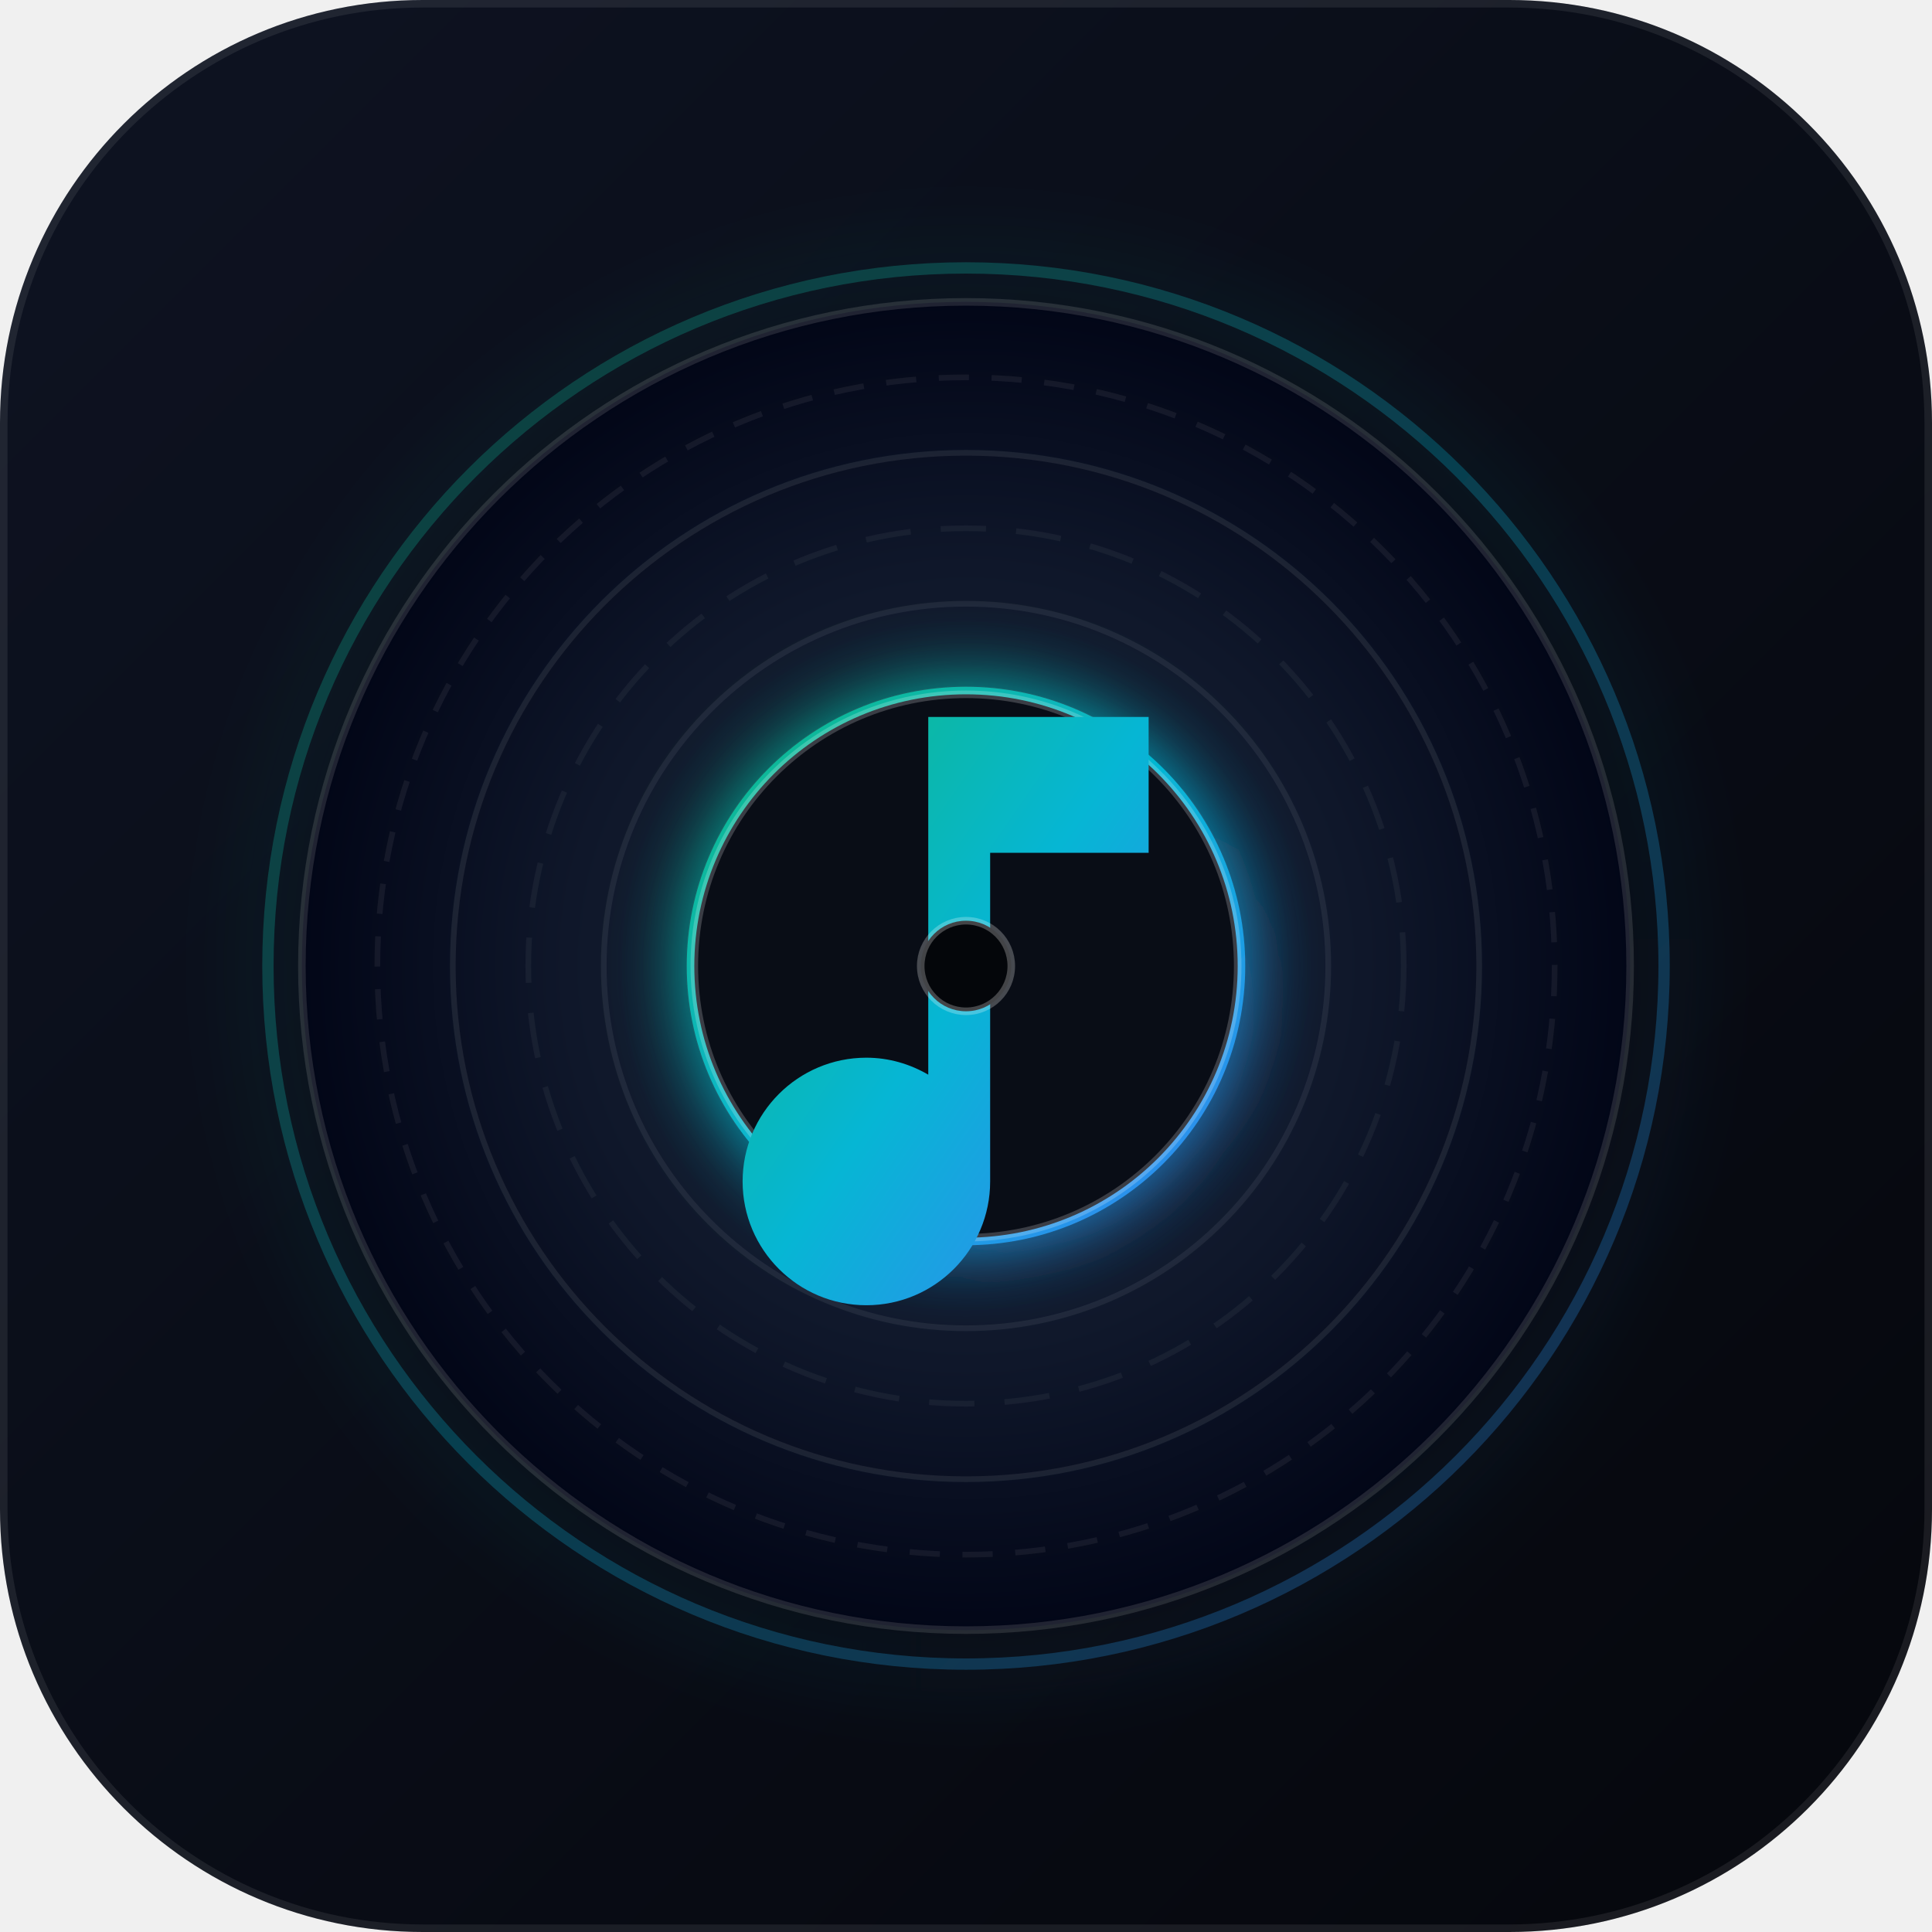
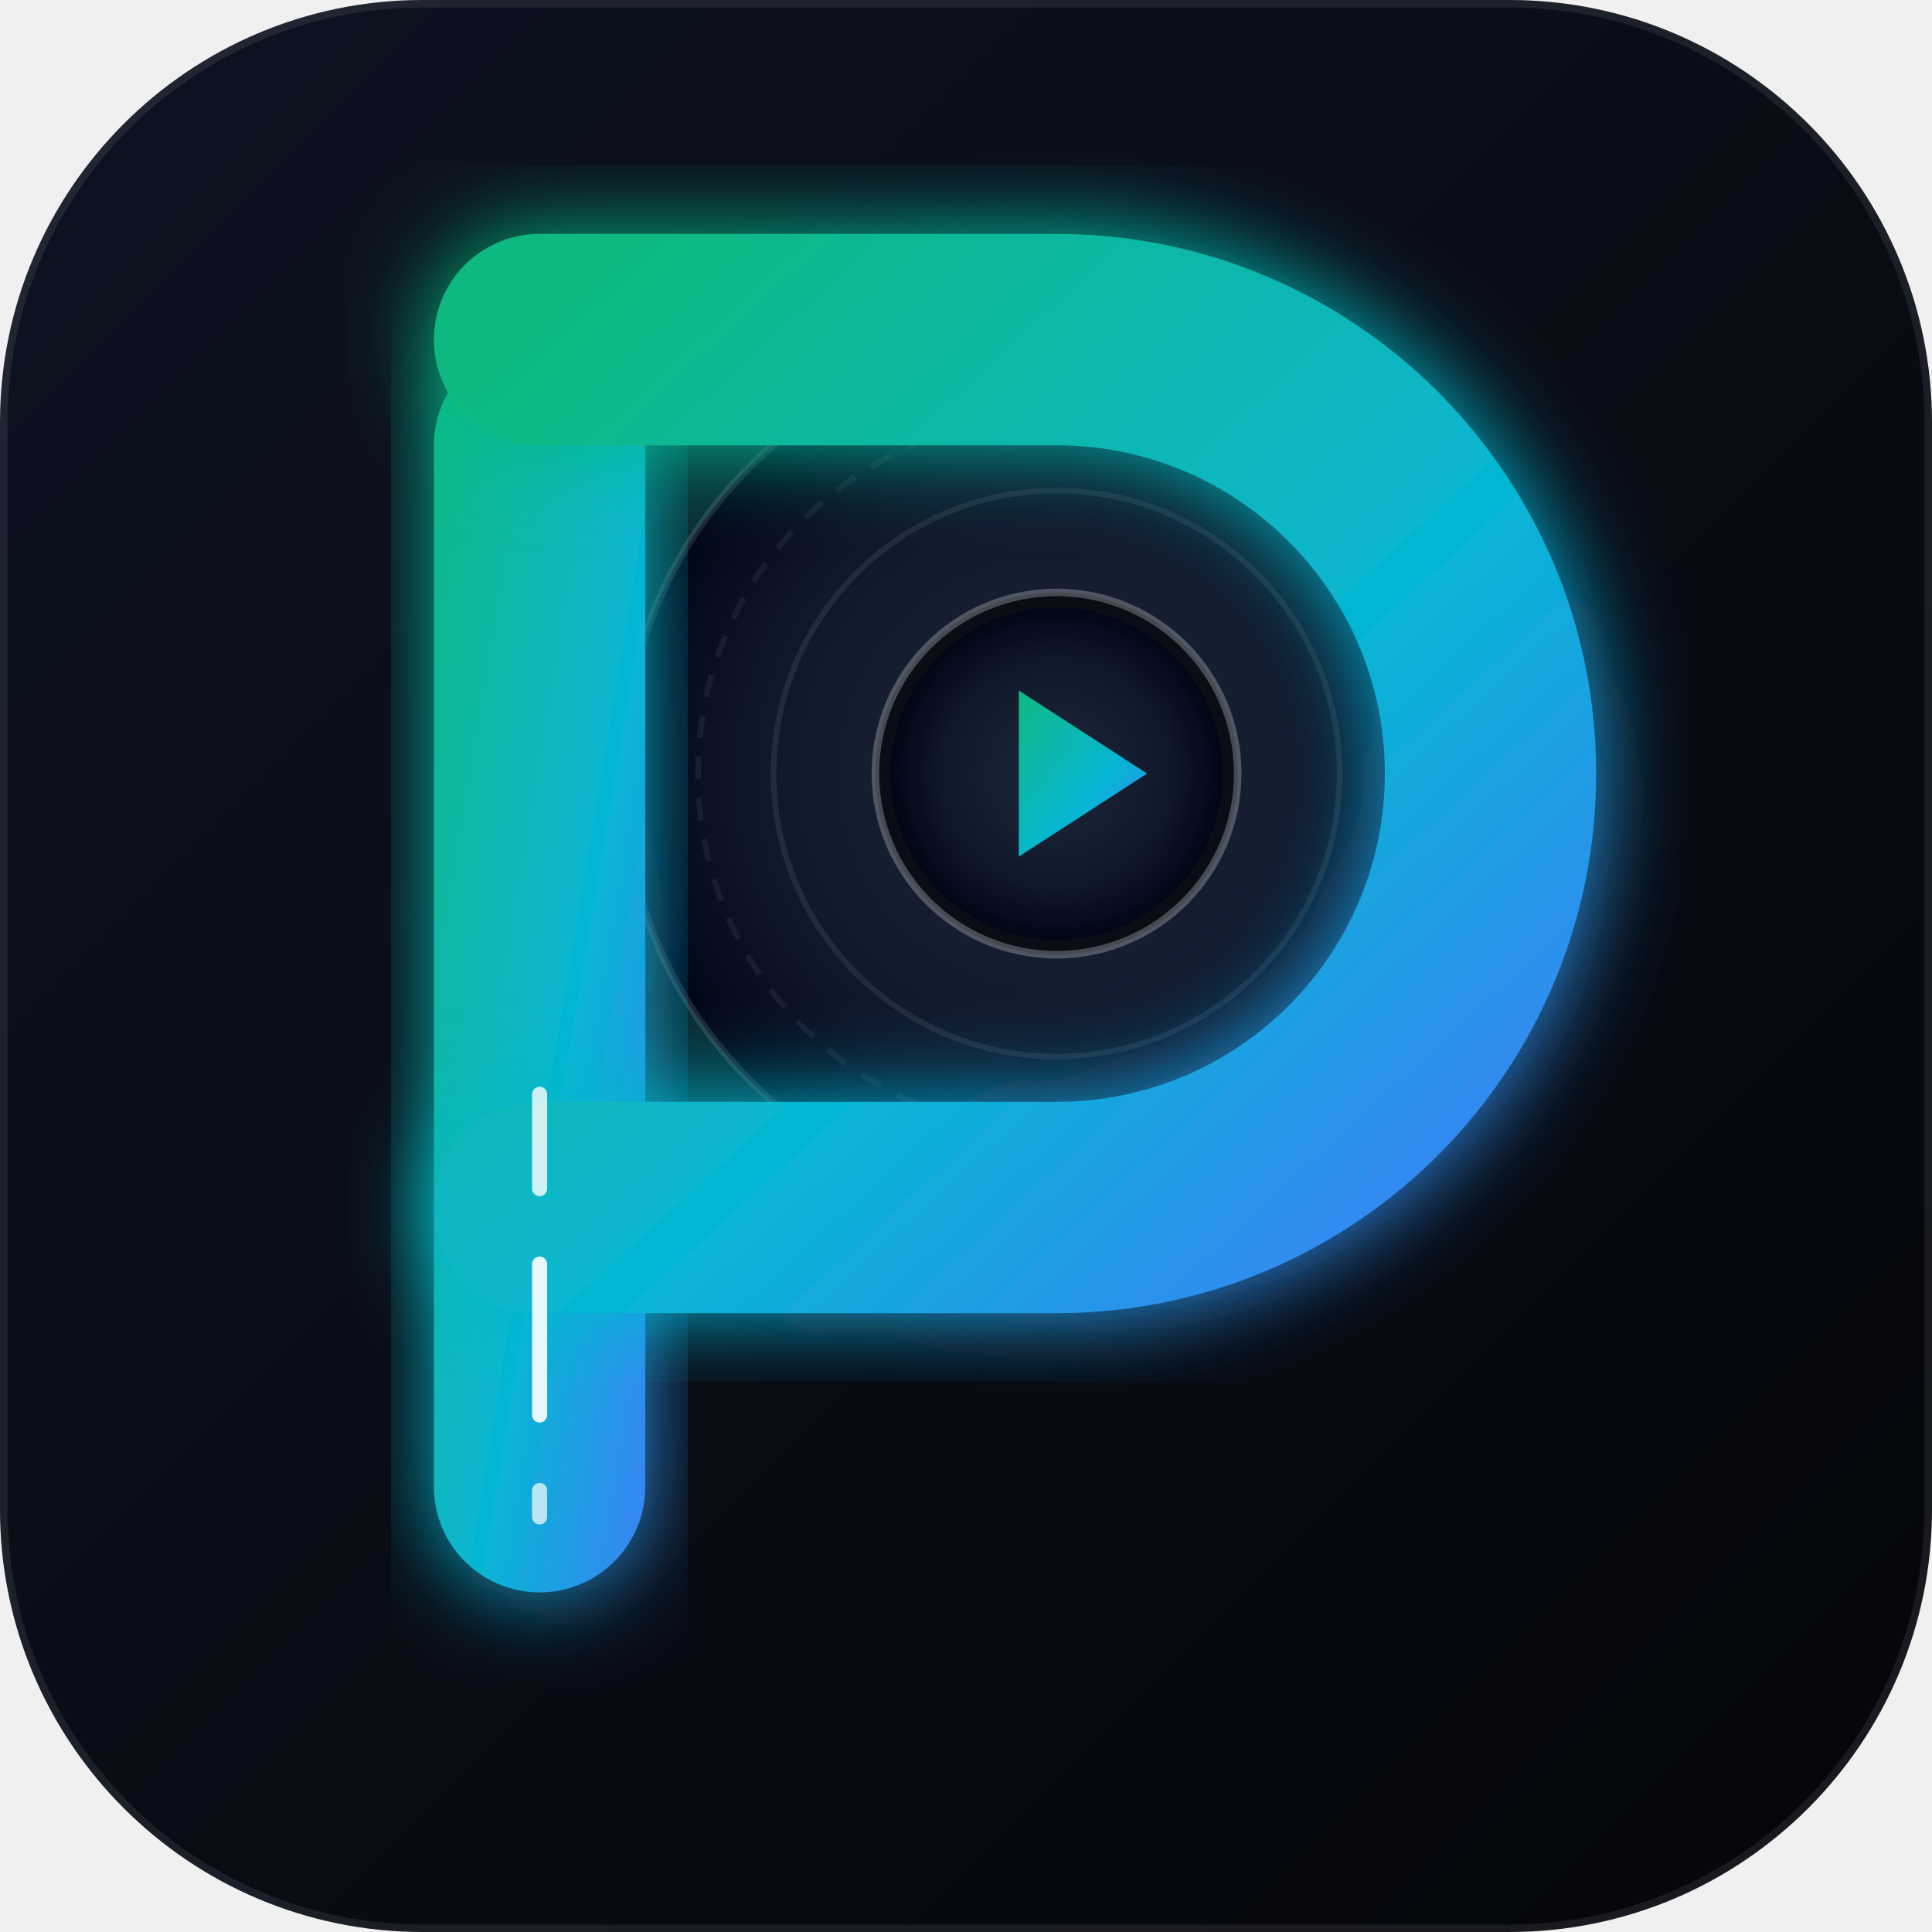
<svg xmlns="http://www.w3.org/2000/svg" viewBox="0 0 512 512" width="512" height="512">
  <defs>
    <linearGradient id="bgGrad" x1="0%" y1="0%" x2="100%" y2="100%">
      <stop offset="0%" stop-color="#0e1322" />
-       <stop offset="100%" stop-color="#05070c" />
+       <stop offset="100%" stop-color="#04060a" />
    </linearGradient>
-     <linearGradient id="accentGrad" x1="0%" y1="0%" x2="100%" y2="100%">
+     <linearGradient id="pAudioGrad" x1="0%" y1="0%" x2="100%" y2="100%">
      <stop offset="0%" stop-color="#10b981" />
-       <stop offset="50%" stop-color="#06b6d4" />
+       <stop offset="60%" stop-color="#06b6d4" />
      <stop offset="100%" stop-color="#3b82f6" />
    </linearGradient>
-     <radialGradient id="discSheen" cx="50%" cy="50%" r="50%">
+     <radialGradient id="discGrad" cx="50%" cy="50%" r="50%">
      <stop offset="0%" stop-color="#1e293b" />
-       <stop offset="60%" stop-color="#0f172a" />
+       <stop offset="70%" stop-color="#0f172a" />
      <stop offset="100%" stop-color="#020617" />
    </radialGradient>
-     <filter id="neonGlow" x="-20%" y="-20%" width="140%" height="140%">
-       <feGaussianBlur stdDeviation="10" result="blur" />
+     <filter id="pGlow" x="-20%" y="-20%" width="140%" height="140%">
+       <feGaussianBlur stdDeviation="12" result="blur" />
      <feMerge>
        <feMergeNode in="blur" />
        <feMergeNode in="SourceGraphic" />
      </feMerge>
    </filter>
  </defs>
  <rect width="512" height="512" rx="112" fill="url(#bgGrad)" />
  <rect width="510" height="510" x="1" y="1" rx="111" fill="none" stroke="rgba(255,255,255,0.08)" stroke-width="2" />
-   <circle cx="256" cy="256" r="185" fill="none" stroke="url(#accentGrad)" stroke-width="3" opacity="0.3" filter="url(#neonGlow)" />
-   <circle cx="256" cy="256" r="176" fill="url(#discSheen)" stroke="rgba(255,255,255,0.12)" stroke-width="2" />
-   <circle cx="256" cy="256" r="156" fill="none" stroke="rgba(255,255,255,0.06)" stroke-width="1.5" stroke-dasharray="8 6" />
-   <circle cx="256" cy="256" r="136" fill="none" stroke="rgba(255,255,255,0.08)" stroke-width="1.5" />
-   <circle cx="256" cy="256" r="116" fill="none" stroke="rgba(255,255,255,0.05)" stroke-width="1.5" stroke-dasharray="12 8" />
-   <circle cx="256" cy="256" r="96" fill="none" stroke="rgba(255,255,255,0.07)" stroke-width="1.5" />
-   <circle cx="256" cy="256" r="74" fill="url(#accentGrad)" filter="url(#neonGlow)" />
-   <circle cx="256" cy="256" r="72" fill="#090d16" stroke="rgba(255,255,255,0.2)" stroke-width="2" />
-   <path d="M246 190v94.8c-4.8-2.8-10.4-4.5-16.4-4.5-18.1 0-32.8 14.7-32.8 32.8s14.7 32.8 32.8 32.8 32.8-14.7 32.8-32.8V226h42v-36h-58.4z" fill="url(#accentGrad)" />
-   <circle cx="256" cy="256" r="12" fill="#04060a" stroke="rgba(255,255,255,0.25)" stroke-width="2" />
+   <circle cx="280" cy="205" r="140" fill="url(#pAudioGrad)" opacity="0.18" filter="url(#pGlow)" />
+   <circle cx="280" cy="205" r="115" fill="url(#discGrad)" stroke="rgba(255,255,255,0.12)" stroke-width="2" />
+   <circle cx="280" cy="205" r="95" fill="none" stroke="rgba(255,255,255,0.06)" stroke-width="1.5" stroke-dasharray="6 5" />
+   <circle cx="280" cy="205" r="75" fill="none" stroke="rgba(255,255,255,0.08)" stroke-width="1.5" />
+   <rect x="115" y="90" width="56" height="332" rx="28" fill="url(#pAudioGrad)" filter="url(#pGlow)" />
+   <path d="M143 90h137c63.5 0 115 51.5 115 115s-51.5 115-115 115H143" fill="none" stroke="url(#pAudioGrad)" stroke-width="56" stroke-linecap="round" filter="url(#pGlow)" />
+   <circle cx="280" cy="205" r="48" fill="#090d16" stroke="rgba(255,255,255,0.25)" stroke-width="2" />
+   <circle cx="280" cy="205" r="44" fill="url(#discGrad)" />
+   <polygon points="270,183 270,227 304,205" fill="url(#pAudioGrad)" />
+   <line x1="143" y1="290" x2="143" y2="315" stroke="#ffffff" stroke-width="4" stroke-linecap="round" opacity="0.8" />
+   <line x1="143" y1="335" x2="143" y2="375" stroke="#ffffff" stroke-width="4" stroke-linecap="round" opacity="0.9" />
+   <line x1="143" y1="395" x2="143" y2="402" stroke="#ffffff" stroke-width="4" stroke-linecap="round" opacity="0.7" />
</svg>
